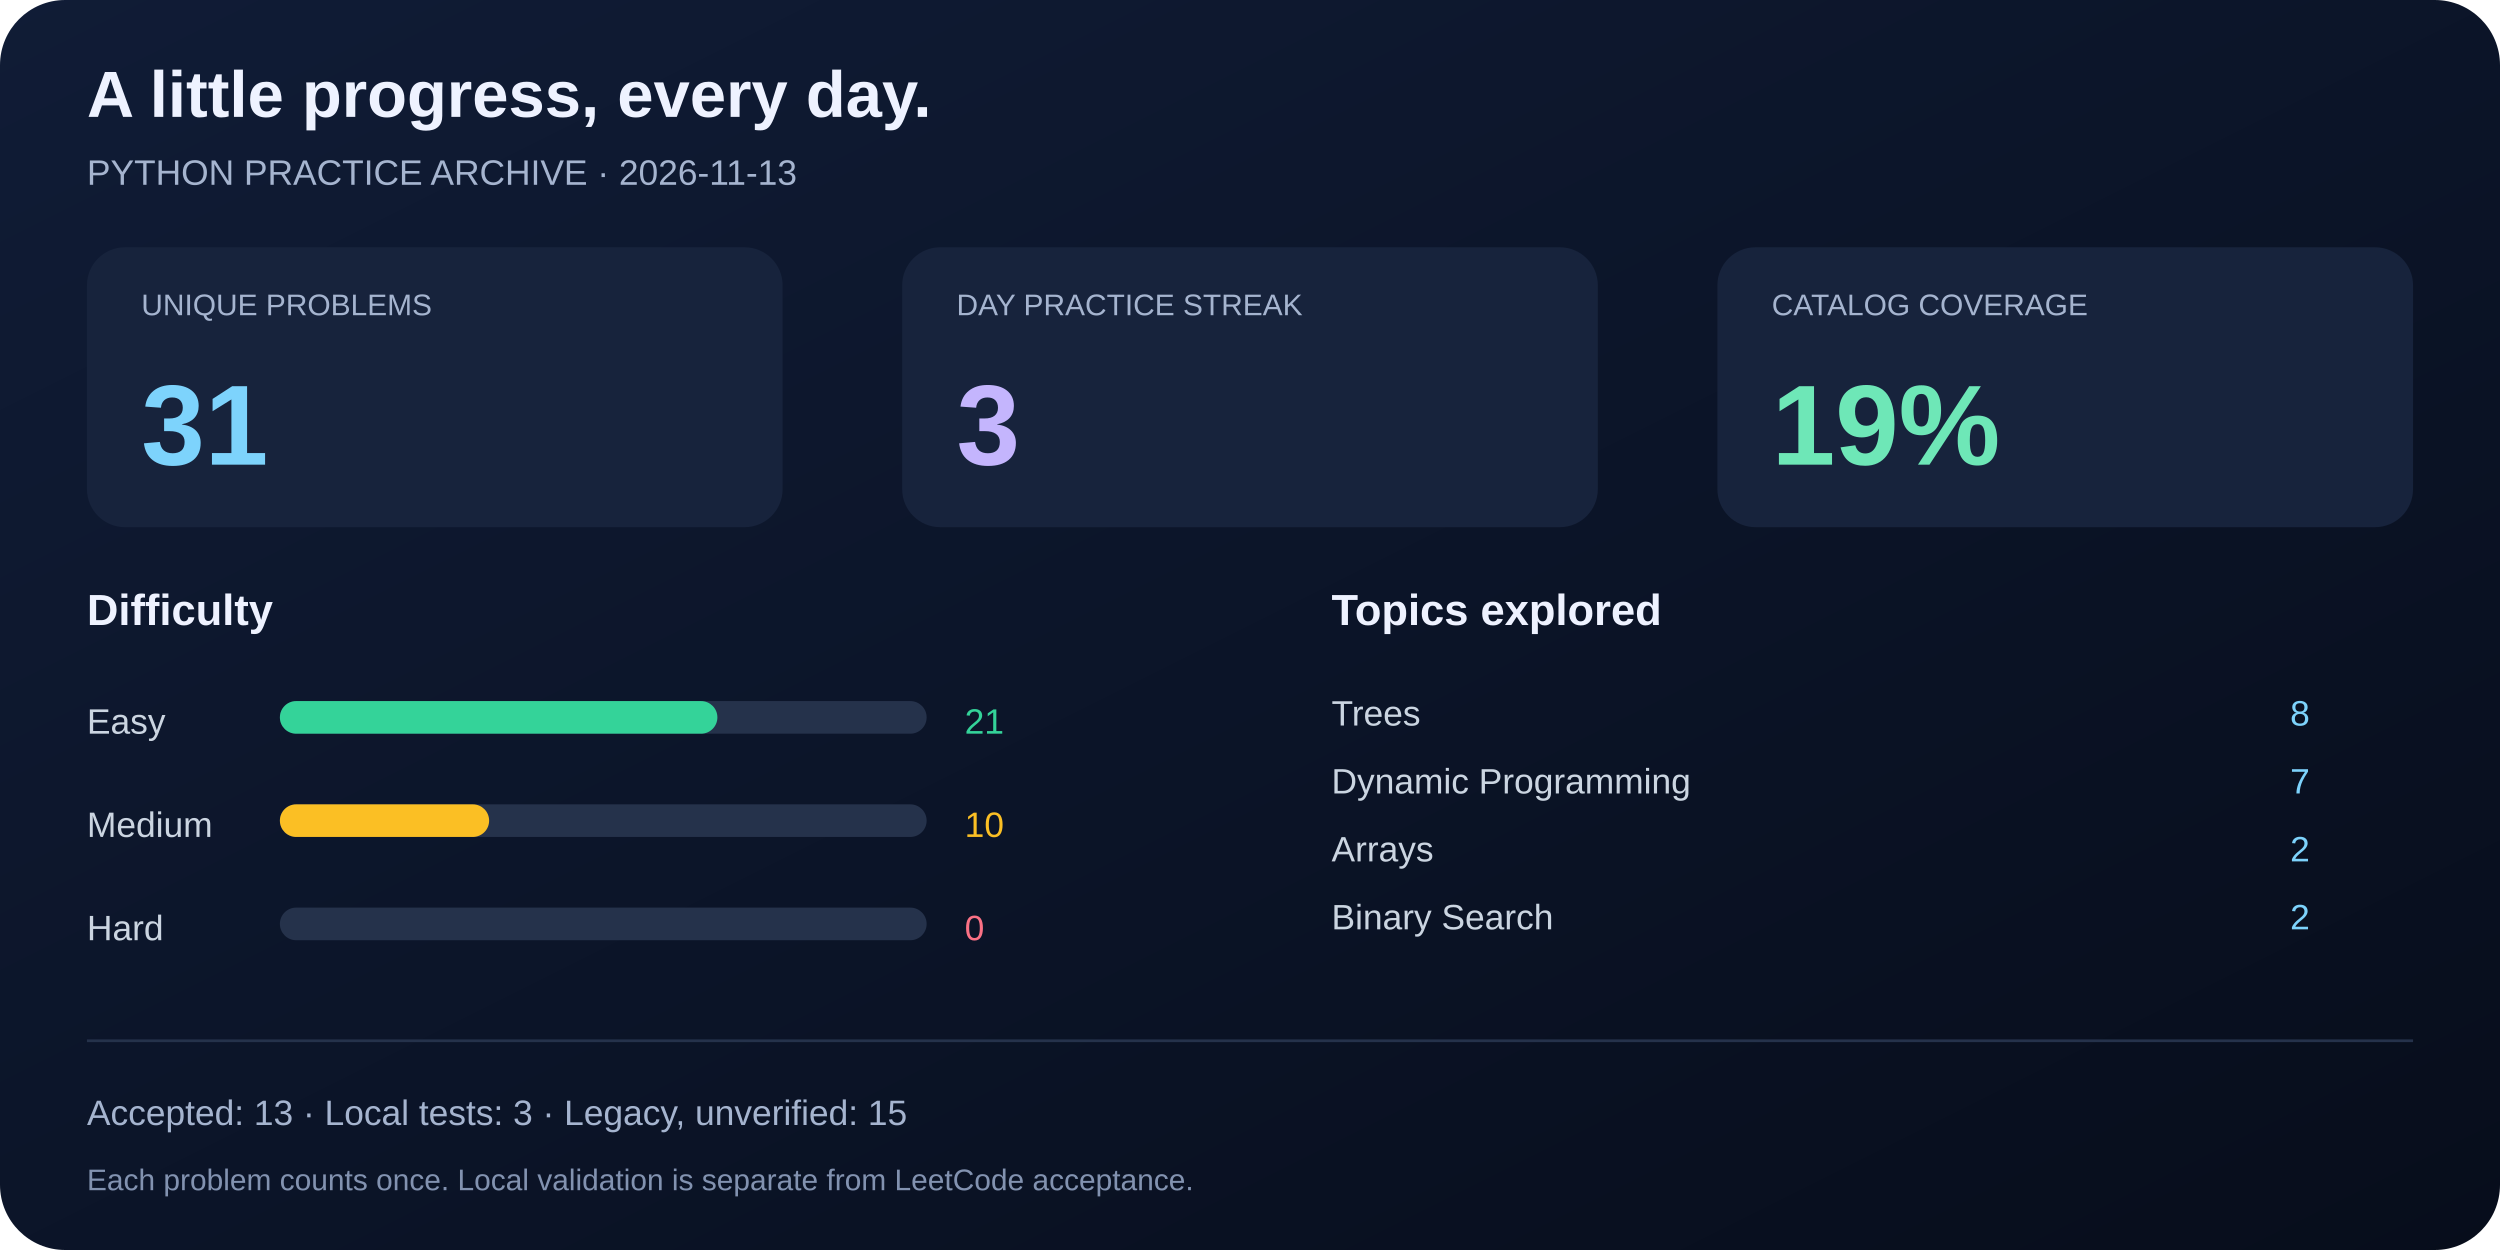
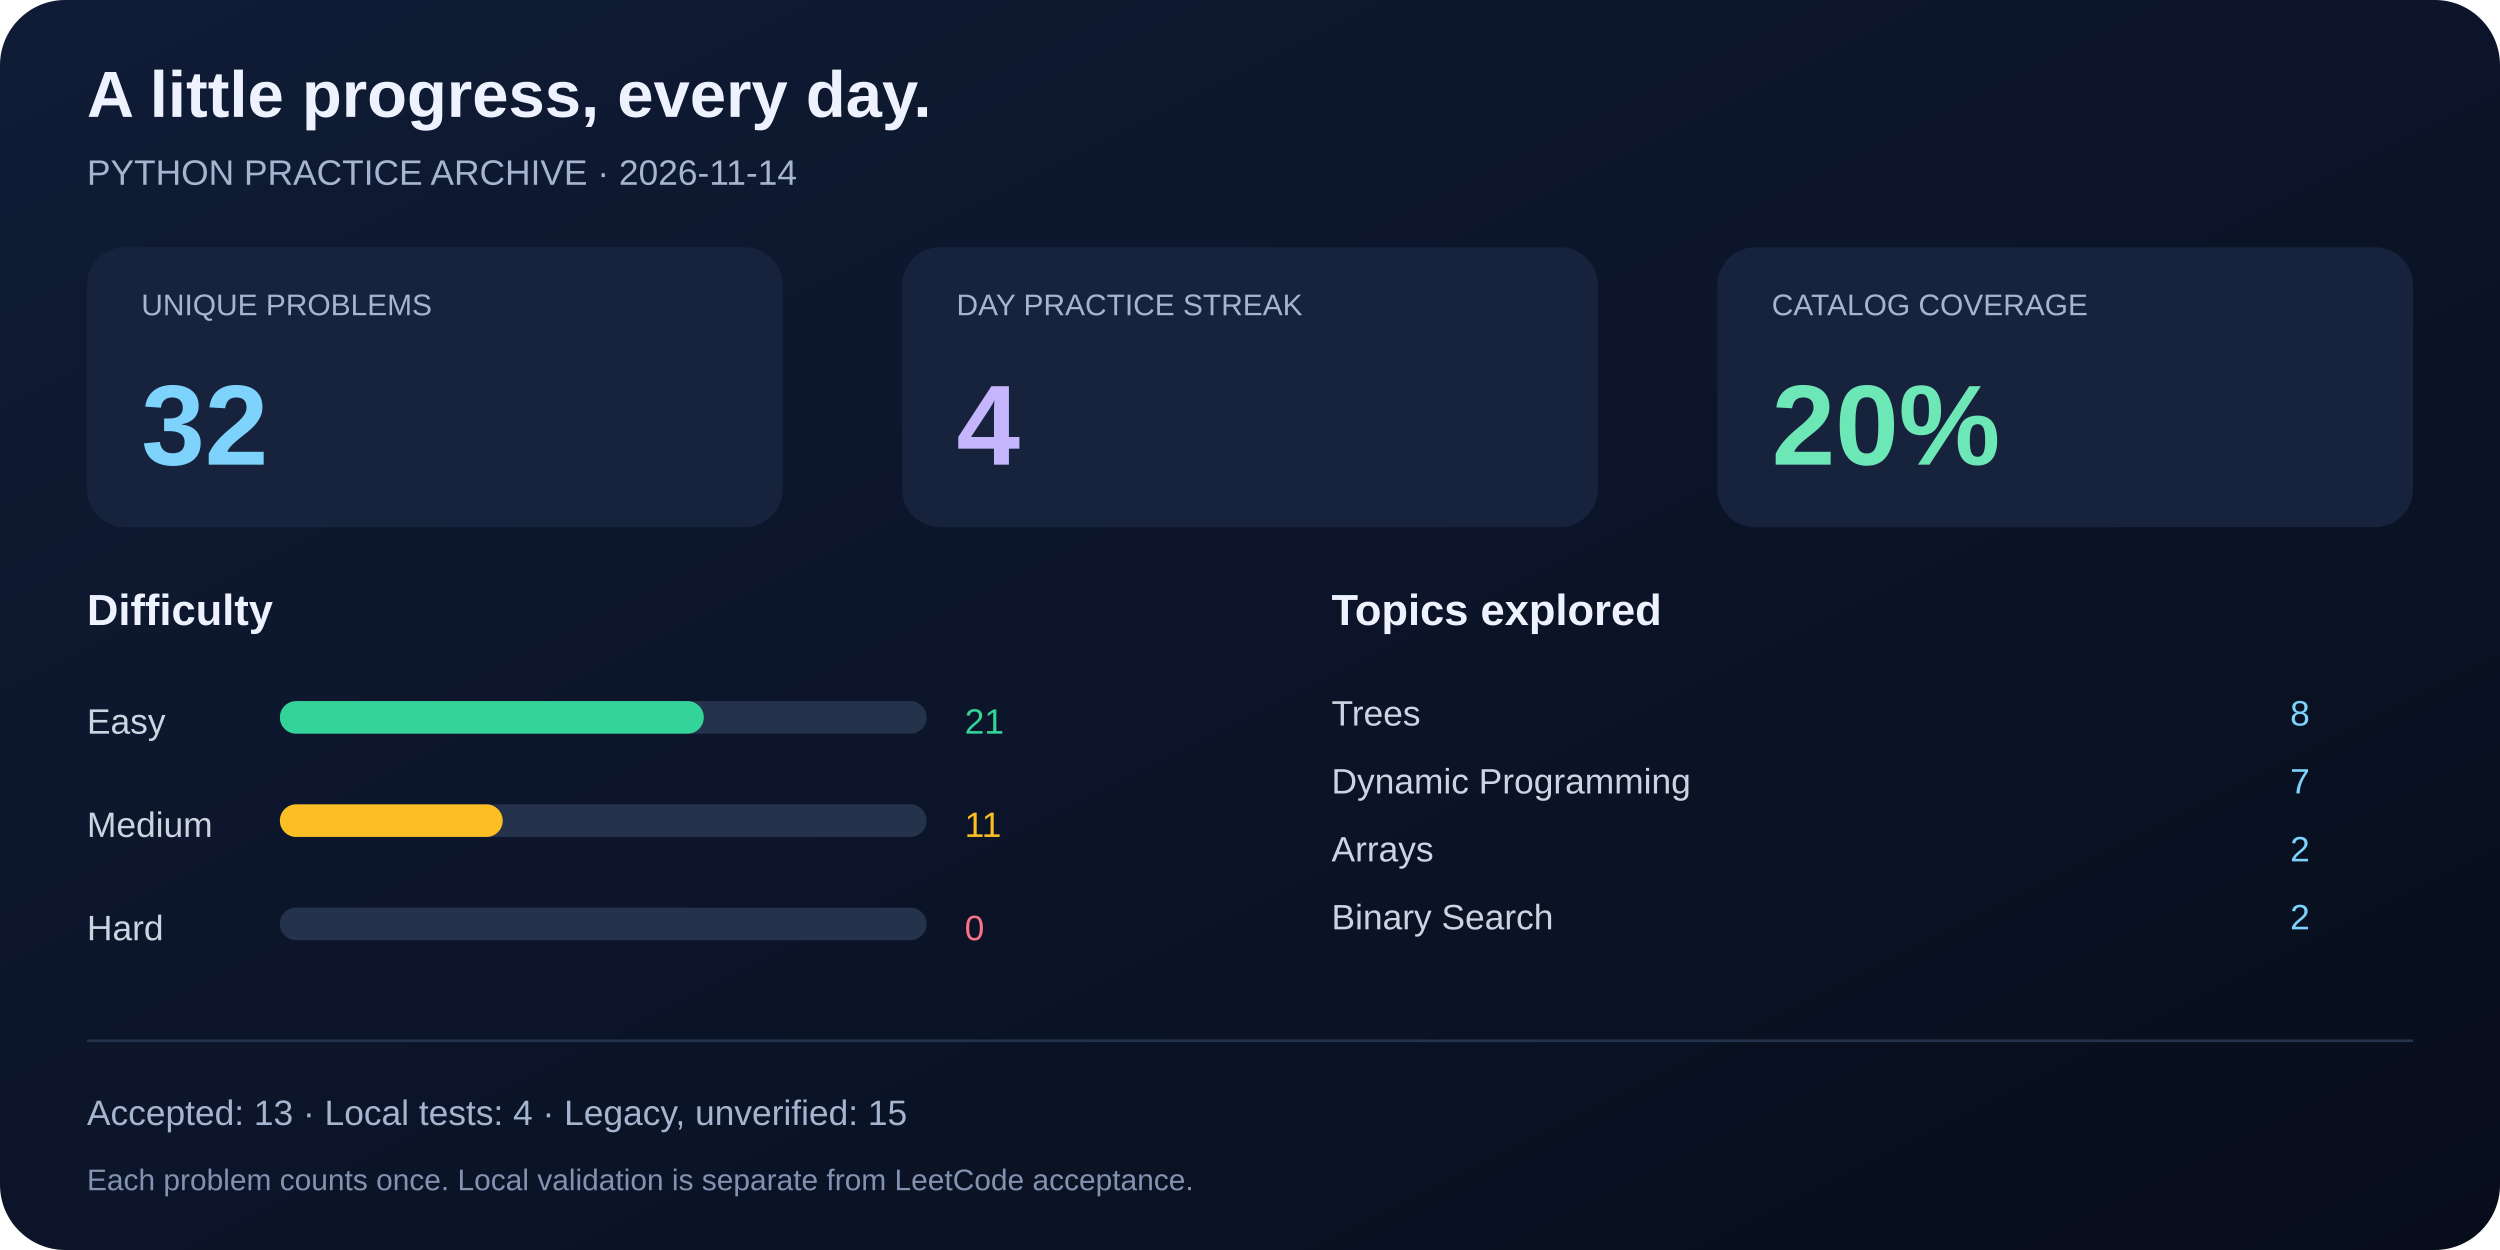
<svg xmlns="http://www.w3.org/2000/svg" width="920" height="460" viewBox="0 0 920 460" role="img" aria-labelledby="title desc">
  <defs>
    <linearGradient id="bg" x2="1" y2="1">
      <stop stop-color="#101c36" />
      <stop offset="1" stop-color="#070d1b" />
    </linearGradient>
  </defs>
  <rect width="920" height="460" rx="24" fill="url(#bg)" />
  <g font-family="Segoe UI, Arial, sans-serif" fill="#eef2ff">
    <text x="32" y="43" font-size="24" font-weight="700">A little progress, every day.</text>
-     <text x="32" y="68" font-size="13" fill="#a5b4cf">PYTHON PRACTICE ARCHIVE · 2026-11-13</text>
+     <text x="32" y="68" font-size="13" fill="#a5b4cf">PYTHON PRACTICE ARCHIVE · 2026-11-14</text>
    <rect x="32" y="91" width="256" height="103" rx="14" fill="#17233c" />
    <text x="52" y="116" font-size="11" fill="#a5b4cf">UNIQUE PROBLEMS</text>
-     <text x="52" y="171" font-size="42" font-weight="700" fill="#7dd3fc">31</text>
+     <text x="52" y="171" font-size="42" font-weight="700" fill="#7dd3fc">32</text>
    <rect x="332" y="91" width="256" height="103" rx="14" fill="#17233c" />
    <text x="352" y="116" font-size="11" fill="#a5b4cf">DAY PRACTICE STREAK</text>
-     <text x="352" y="171" font-size="42" font-weight="700" fill="#c4b5fd">3</text>
+     <text x="352" y="171" font-size="42" font-weight="700" fill="#c4b5fd">4</text>
    <rect x="632" y="91" width="256" height="103" rx="14" fill="#17233c" />
    <text x="652" y="116" font-size="11" fill="#a5b4cf">CATALOG COVERAGE</text>
-     <text x="652" y="171" font-size="42" font-weight="700" fill="#6ee7b7">19%</text>
+     <text x="652" y="171" font-size="42" font-weight="700" fill="#6ee7b7">20%</text>
    <text x="32" y="230" font-size="16" font-weight="600">Difficulty</text>
    <text x="490" y="230" font-size="16" font-weight="600">Topics explored</text>
    <text x="32" y="270" font-size="13" fill="#cbd5e1">Easy</text>
    <rect x="103" y="258" width="238" height="12" rx="6" fill="#25324b" />
-     <rect x="103" y="258" width="161" height="12" rx="6" fill="#34d399" />
+     <rect x="103" y="258" width="156" height="12" rx="6" fill="#34d399" />
    <text x="355" y="270" font-size="13" fill="#34d399">21</text>
    <text x="32" y="308" font-size="13" fill="#cbd5e1">Medium</text>
    <rect x="103" y="296" width="238" height="12" rx="6" fill="#25324b" />
-     <rect x="103" y="296" width="77" height="12" rx="6" fill="#fbbf24" />
-     <text x="355" y="308" font-size="13" fill="#fbbf24">10</text>
+     <rect x="103" y="296" width="82" height="12" rx="6" fill="#fbbf24" />
+     <text x="355" y="308" font-size="13" fill="#fbbf24">11</text>
    <text x="32" y="346" font-size="13" fill="#cbd5e1">Hard</text>
    <rect x="103" y="334" width="238" height="12" rx="6" fill="#25324b" />
    <rect x="103" y="334" width="0" height="12" rx="6" fill="#fb7185" />
    <text x="355" y="346" font-size="13" fill="#fb7185">0</text>
    <text x="490" y="267" font-size="13" fill="#cbd5e1">Trees</text>
    <text x="850" y="267" font-size="13" text-anchor="end" fill="#7dd3fc">8</text>
    <text x="490" y="292" font-size="13" fill="#cbd5e1">Dynamic Programming</text>
    <text x="850" y="292" font-size="13" text-anchor="end" fill="#7dd3fc">7</text>
    <text x="490" y="317" font-size="13" fill="#cbd5e1">Arrays</text>
    <text x="850" y="317" font-size="13" text-anchor="end" fill="#7dd3fc">2</text>
    <text x="490" y="342" font-size="13" fill="#cbd5e1">Binary Search</text>
    <text x="850" y="342" font-size="13" text-anchor="end" fill="#7dd3fc">2</text>
    <line x1="32" y1="383" x2="888" y2="383" stroke="#25324b" />
-     <text x="32" y="414" font-size="13" fill="#a5b4cf">Accepted: 13 · Local tests: 3 · Legacy, unverified: 15</text>
+     <text x="32" y="414" font-size="13" fill="#a5b4cf">Accepted: 13 · Local tests: 4 · Legacy, unverified: 15</text>
    <text x="32" y="438" font-size="11" fill="#8292b0">Each problem counts once. Local validation is separate from LeetCode acceptance.</text>
  </g>
</svg>
